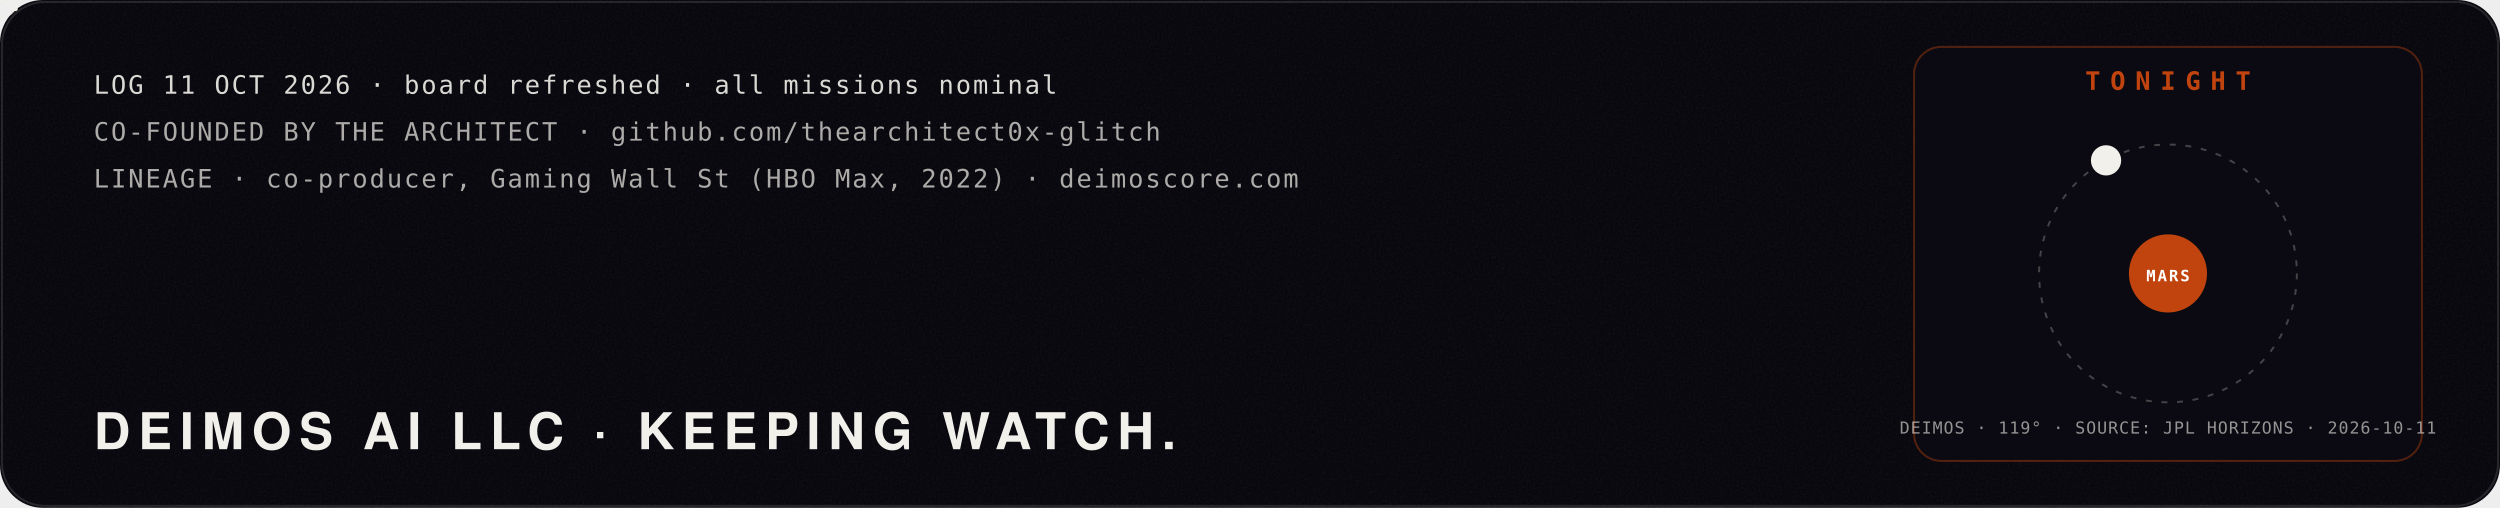
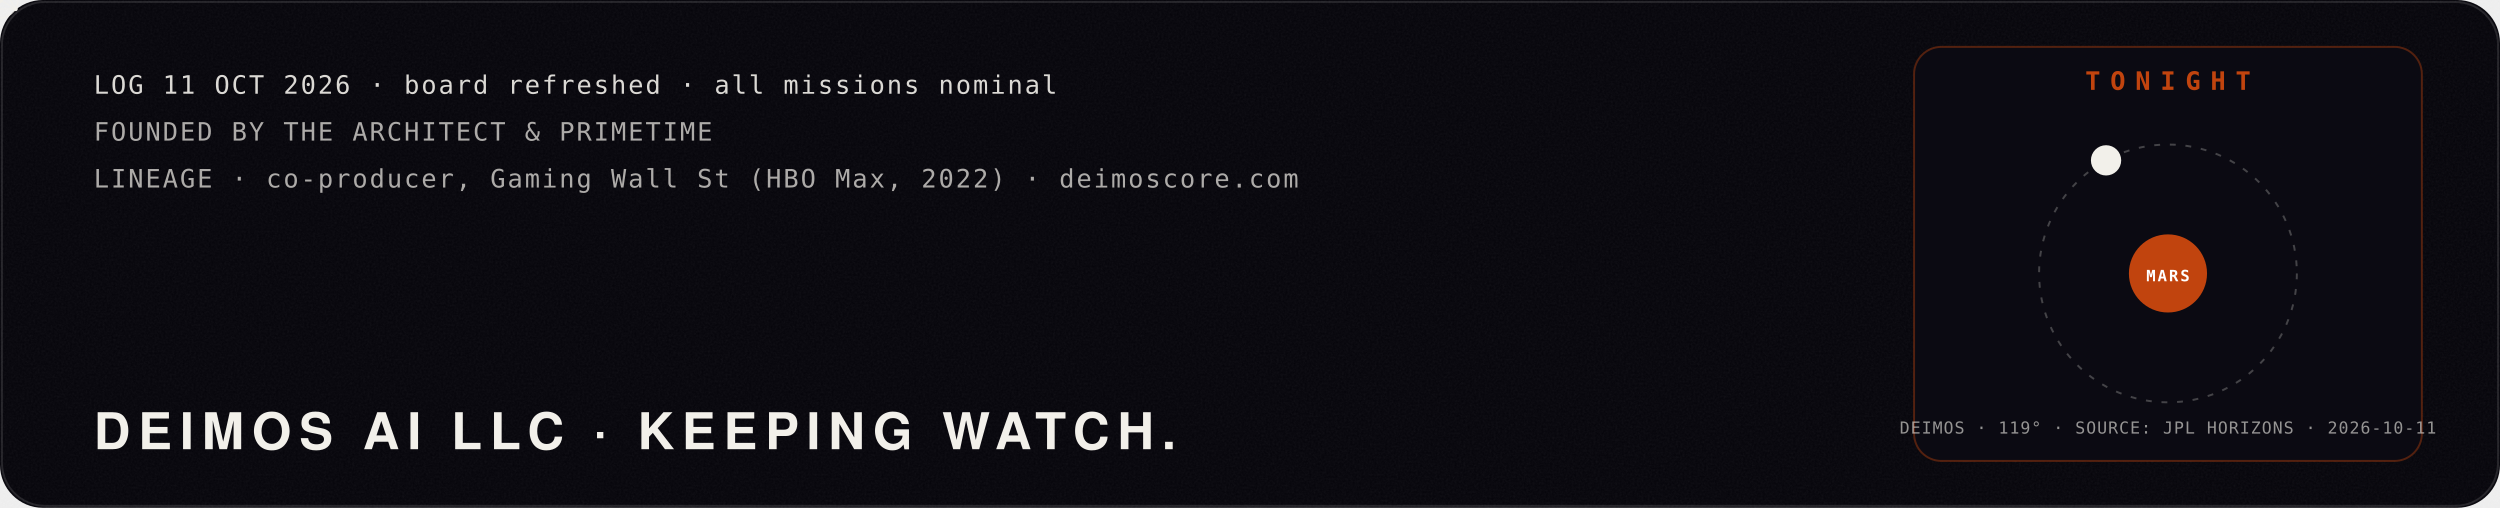
- <svg xmlns="http://www.w3.org/2000/svg" viewBox="0 0 1280 260" width="1280" height="260" role="img" aria-label="Mission log: Deimos AI LLC, co-founded by the Architect. Tonight: the moon Deimos at its real position around Mars, from NASA JPL Horizons.">
+ <svg xmlns="http://www.w3.org/2000/svg" viewBox="0 0 1280 260" width="1280" height="260" role="img" aria-label="Mission log: Deimos AI LLC, founded by The Architect and PrimeTime. Tonight: the moon Deimos at its real position around Mars, from NASA JPL Horizons.">
  <defs>
    <filter id="glow" x="-40%" y="-40%" width="180%" height="180%">
      <feGaussianBlur stdDeviation="4" result="b" />
      <feMerge>
        <feMergeNode in="b" />
        <feMergeNode in="SourceGraphic" />
      </feMerge>
    </filter>
    <filter id="soft" x="-60%" y="-60%" width="220%" height="220%">
      <feGaussianBlur stdDeviation="22" />
    </filter>
    <filter id="grain" x="0" y="0" width="100%" height="100%">
      <feTurbulence type="fractalNoise" baseFrequency=".9" numOctaves="2" seed="4" />
      <feColorMatrix type="saturate" values="0" />
      <feComponentTransfer>
        <feFuncA type="table" tableValues="0 .06" />
      </feComponentTransfer>
    </filter>
  </defs>
  <rect width="1280" height="260" rx="22" fill="#05040a" />
  <rect width="1280" height="260" rx="22" filter="url(#grain)" />
  <rect x="1" y="1" width="1278" height="258" rx="22" fill="none" stroke="#fff" stroke-opacity=".12" />
  <polyline points="40,150.0 46,153.3 52,156.5 58,159.8 64,163.0 70,166.1 76,169.1 82,172.1 88,174.9 94,177.6 100,180.1 106,182.5 112,184.8 118,186.8 124,188.7 130,190.4 136,191.9 142,193.1 148,194.1 154,195.0 160,195.5 166,195.9 172,196.0 178,195.9 184,195.5 190,194.9 196,194.1 202,193.1 208,191.8 214,190.4 220,188.7 226,186.8 232,184.7 238,182.5 244,180.1 250,177.5 256,174.8 262,172.0 268,169.1 274,166.0 280,162.9 286,159.7 292,156.5 298,153.2 304,149.9 310,146.7 316,143.4 322,140.2 328,137.0 334,133.9 340,130.8 346,127.9 352,125.1 358,122.4 364,119.8 370,117.4 376,115.2 382,113.1 388,111.3 394,109.6 400,108.1 406,106.9 412,105.8 418,105.0 424,104.5 430,104.1 436,104.0 442,104.1 448,104.5 454,105.1 460,105.9 466,106.9 472,108.2 478,109.7 484,111.4 490,113.2 496,115.3 502,117.5 508,120.0 514,122.5 520,125.2 526,128.0 532,131.0 538,134.0 544,137.1 550,140.3 556,143.6 562,146.8 568,150.1 574,153.4 580,156.7 586,159.9 592,163.1 598,166.2 604,169.2 610,172.2 616,175.0 622,177.7 628,180.2 634,182.6 640,184.9 646,186.9 652,188.8 658,190.4 664,191.9 670,193.1 676,194.2 682,195.0 688,195.6 694,195.9 700,196.0 706,195.9 712,195.5 718,194.9 724,194.1 730,193.0 736,191.8 742,190.3 748,188.6 754,186.7 760,184.7 766,182.4 772,180.0 778,177.4 784,174.7 790,171.9 796,169.0 802,165.9 808,162.8 814,159.6 820,156.4 826,153.1 832,149.8 838,146.5 844,143.3 850,140.0 856,136.9 862,133.8 868,130.7 874,127.8 880,125.0 886,122.3 892,119.7 898,117.3 904,115.1 910,113.1 916,111.2 922,109.5 928,108.1 934,106.8" fill="none" stroke="#c1440e" stroke-width="2.5" stroke-dasharray="960" stroke-dashoffset="960" opacity=".85">
    <animate attributeName="stroke-dashoffset" values="960;0;0" keyTimes="0;.85;1" dur="10s" repeatCount="indefinite" />
  </polyline>
  <g>
    <animateMotion path="M40,150.0 L46,153.3 L52,156.5 L58,159.8 L64,163.0 L70,166.1 L76,169.1 L82,172.1 L88,174.9 L94,177.6 L100,180.1 L106,182.5 L112,184.8 L118,186.8 L124,188.7 L130,190.4 L136,191.9 L142,193.1 L148,194.1 L154,195.0 L160,195.5 L166,195.9 L172,196.0 L178,195.9 L184,195.5 L190,194.9 L196,194.1 L202,193.1 L208,191.8 L214,190.4 L220,188.7 L226,186.8 L232,184.7 L238,182.5 L244,180.1 L250,177.5 L256,174.8 L262,172.0 L268,169.1 L274,166.0 L280,162.9 L286,159.7 L292,156.5 L298,153.2 L304,149.9 L310,146.7 L316,143.4 L322,140.2 L328,137.0 L334,133.9 L340,130.8 L346,127.9 L352,125.1 L358,122.4 L364,119.8 L370,117.4 L376,115.2 L382,113.1 L388,111.3 L394,109.6 L400,108.1 L406,106.9 L412,105.8 L418,105.0 L424,104.5 L430,104.1 L436,104.0 L442,104.1 L448,104.5 L454,105.1 L460,105.9 L466,106.9 L472,108.2 L478,109.7 L484,111.4 L490,113.2 L496,115.3 L502,117.5 L508,120.0 L514,122.5 L520,125.2 L526,128.0 L532,131.0 L538,134.0 L544,137.1 L550,140.3 L556,143.6 L562,146.8 L568,150.1 L574,153.4 L580,156.7 L586,159.9 L592,163.1 L598,166.2 L604,169.2 L610,172.2 L616,175.0 L622,177.7 L628,180.2 L634,182.6 L640,184.9 L646,186.9 L652,188.8 L658,190.4 L664,191.9 L670,193.1 L676,194.2 L682,195.0 L688,195.6 L694,195.9 L700,196.0 L706,195.9 L712,195.5 L718,194.9 L724,194.1 L730,193.0 L736,191.8 L742,190.3 L748,188.6 L754,186.7 L760,184.7 L766,182.4 L772,180.0 L778,177.4 L784,174.7 L790,171.9 L796,169.0 L802,165.9 L808,162.8 L814,159.6 L820,156.4 L826,153.1 L832,149.8 L838,146.5 L844,143.3 L850,140.0 L856,136.9 L862,133.8 L868,130.7 L874,127.8 L880,125.0 L886,122.3 L892,119.7 L898,117.3 L904,115.1 L910,113.1 L916,111.2 L922,109.5 L928,108.1 L934,106.8" dur="10s" repeatCount="indefinite" keyPoints="0;1;1" keyTimes="0;.85;1" calcMode="linear" />
    <g fill="none" stroke="#f2f0ea" stroke-linejoin="round">
      <circle cx="0" cy="0" r="9.2" stroke-width="0.48" stroke-opacity=".8" />
      <polygon points="0.0,-9.2 -8.0,4.6 8.0,4.6" stroke-width="0.42" />
      <line x1="0" y1="0" x2="0.0" y2="-9.2" stroke-width="0.36" />
      <line x1="0" y1="0" x2="-8.0" y2="4.6" stroke-width="0.36" />
      <line x1="0" y1="0" x2="8.0" y2="4.6" stroke-width="0.36" />
    </g>
    <g fill="#f2f0ea">
      <circle cx="0.0" cy="-9.2" r="1.1" />
      <circle cx="-8.0" cy="4.6" r="1.1" />
      <circle cx="8.0" cy="4.6" r="1.1" />
      <circle cx="0" cy="0" r="1.6" />
    </g>
  </g>
  <text x="48.0" y="48.0" fill="#f2f0ea" fill-opacity="0.9" font-family="ui-monospace,SFMono-Regular,Menlo,Consolas,monospace" font-size="13" font-weight="400" text-anchor="start" letter-spacing="1">LOG 11 OCT 2026 · board refreshed · all missions nominal</text>
-   <text x="48.0" y="72.0" fill="#f2f0ea" fill-opacity="0.7" font-family="ui-monospace,SFMono-Regular,Menlo,Consolas,monospace" font-size="13" font-weight="400" text-anchor="start" letter-spacing="1">CO-FOUNDED BY THE ARCHITECT · github.com/thearchitect0x-glitch</text>
+   <text x="48.0" y="72.0" fill="#f2f0ea" fill-opacity="0.7" font-family="ui-monospace,SFMono-Regular,Menlo,Consolas,monospace" font-size="13" font-weight="400" text-anchor="start" letter-spacing="1">FOUNDED BY THE ARCHITECT &amp; PRIMETIME</text>
  <text x="48.0" y="96.0" fill="#f2f0ea" fill-opacity="0.7" font-family="ui-monospace,SFMono-Regular,Menlo,Consolas,monospace" font-size="13" font-weight="400" text-anchor="start" letter-spacing="1">LINEAGE · co-producer, Gaming Wall St (HBO Max, 2022) · deimoscore.com</text>
  <text x="48.0" y="230.0" fill="#f2f0ea" fill-opacity="1" font-family="'Helvetica Neue',Helvetica,Arial,sans-serif" font-size="26" font-weight="900" text-anchor="start" letter-spacing="4">DEIMOS AI LLC · KEEPING WATCH.</text>
  <rect x="980" y="24" width="260" height="212" rx="14" fill="#0b0a12" stroke="#c1440e" stroke-opacity=".4" />
  <text x="1110.0" y="46.0" fill="#c1440e" fill-opacity="1" font-family="ui-monospace,SFMono-Regular,Menlo,Consolas,monospace" font-size="13" font-weight="700" text-anchor="middle" letter-spacing="5">TONIGHT</text>
  <circle cx="1110" cy="140" r="66" fill="none" stroke="#f2f0ea" stroke-opacity=".25" stroke-dasharray="3 5" />
  <circle cx="1110" cy="140" r="20" fill="#c1440e" />
  <text x="1110.0" y="144.0" fill="#fff" fill-opacity="1" font-family="ui-monospace,SFMono-Regular,Menlo,Consolas,monospace" font-size="8" font-weight="700" text-anchor="middle" letter-spacing="1">MARS</text>
  <circle cx="1078.3" cy="82.1" r="7" fill="#f2f0ea" />
  <circle cx="1078.3" cy="82.1" r="7" fill="none" stroke="#f2f0ea" stroke-width="1.5">
    <animate attributeName="r" values="7;18" dur="2.4s" repeatCount="indefinite" />
    <animate attributeName="opacity" values=".8;0" dur="2.4s" repeatCount="indefinite" />
  </circle>
  <text x="1110.0" y="222.0" fill="#f2f0ea" fill-opacity="0.6" font-family="ui-monospace,SFMono-Regular,Menlo,Consolas,monospace" font-size="8.5" font-weight="400" text-anchor="middle" letter-spacing="0.5">DEIMOS · 119° · SOURCE: JPL HORIZONS · 2026-10-11</text>
</svg>
